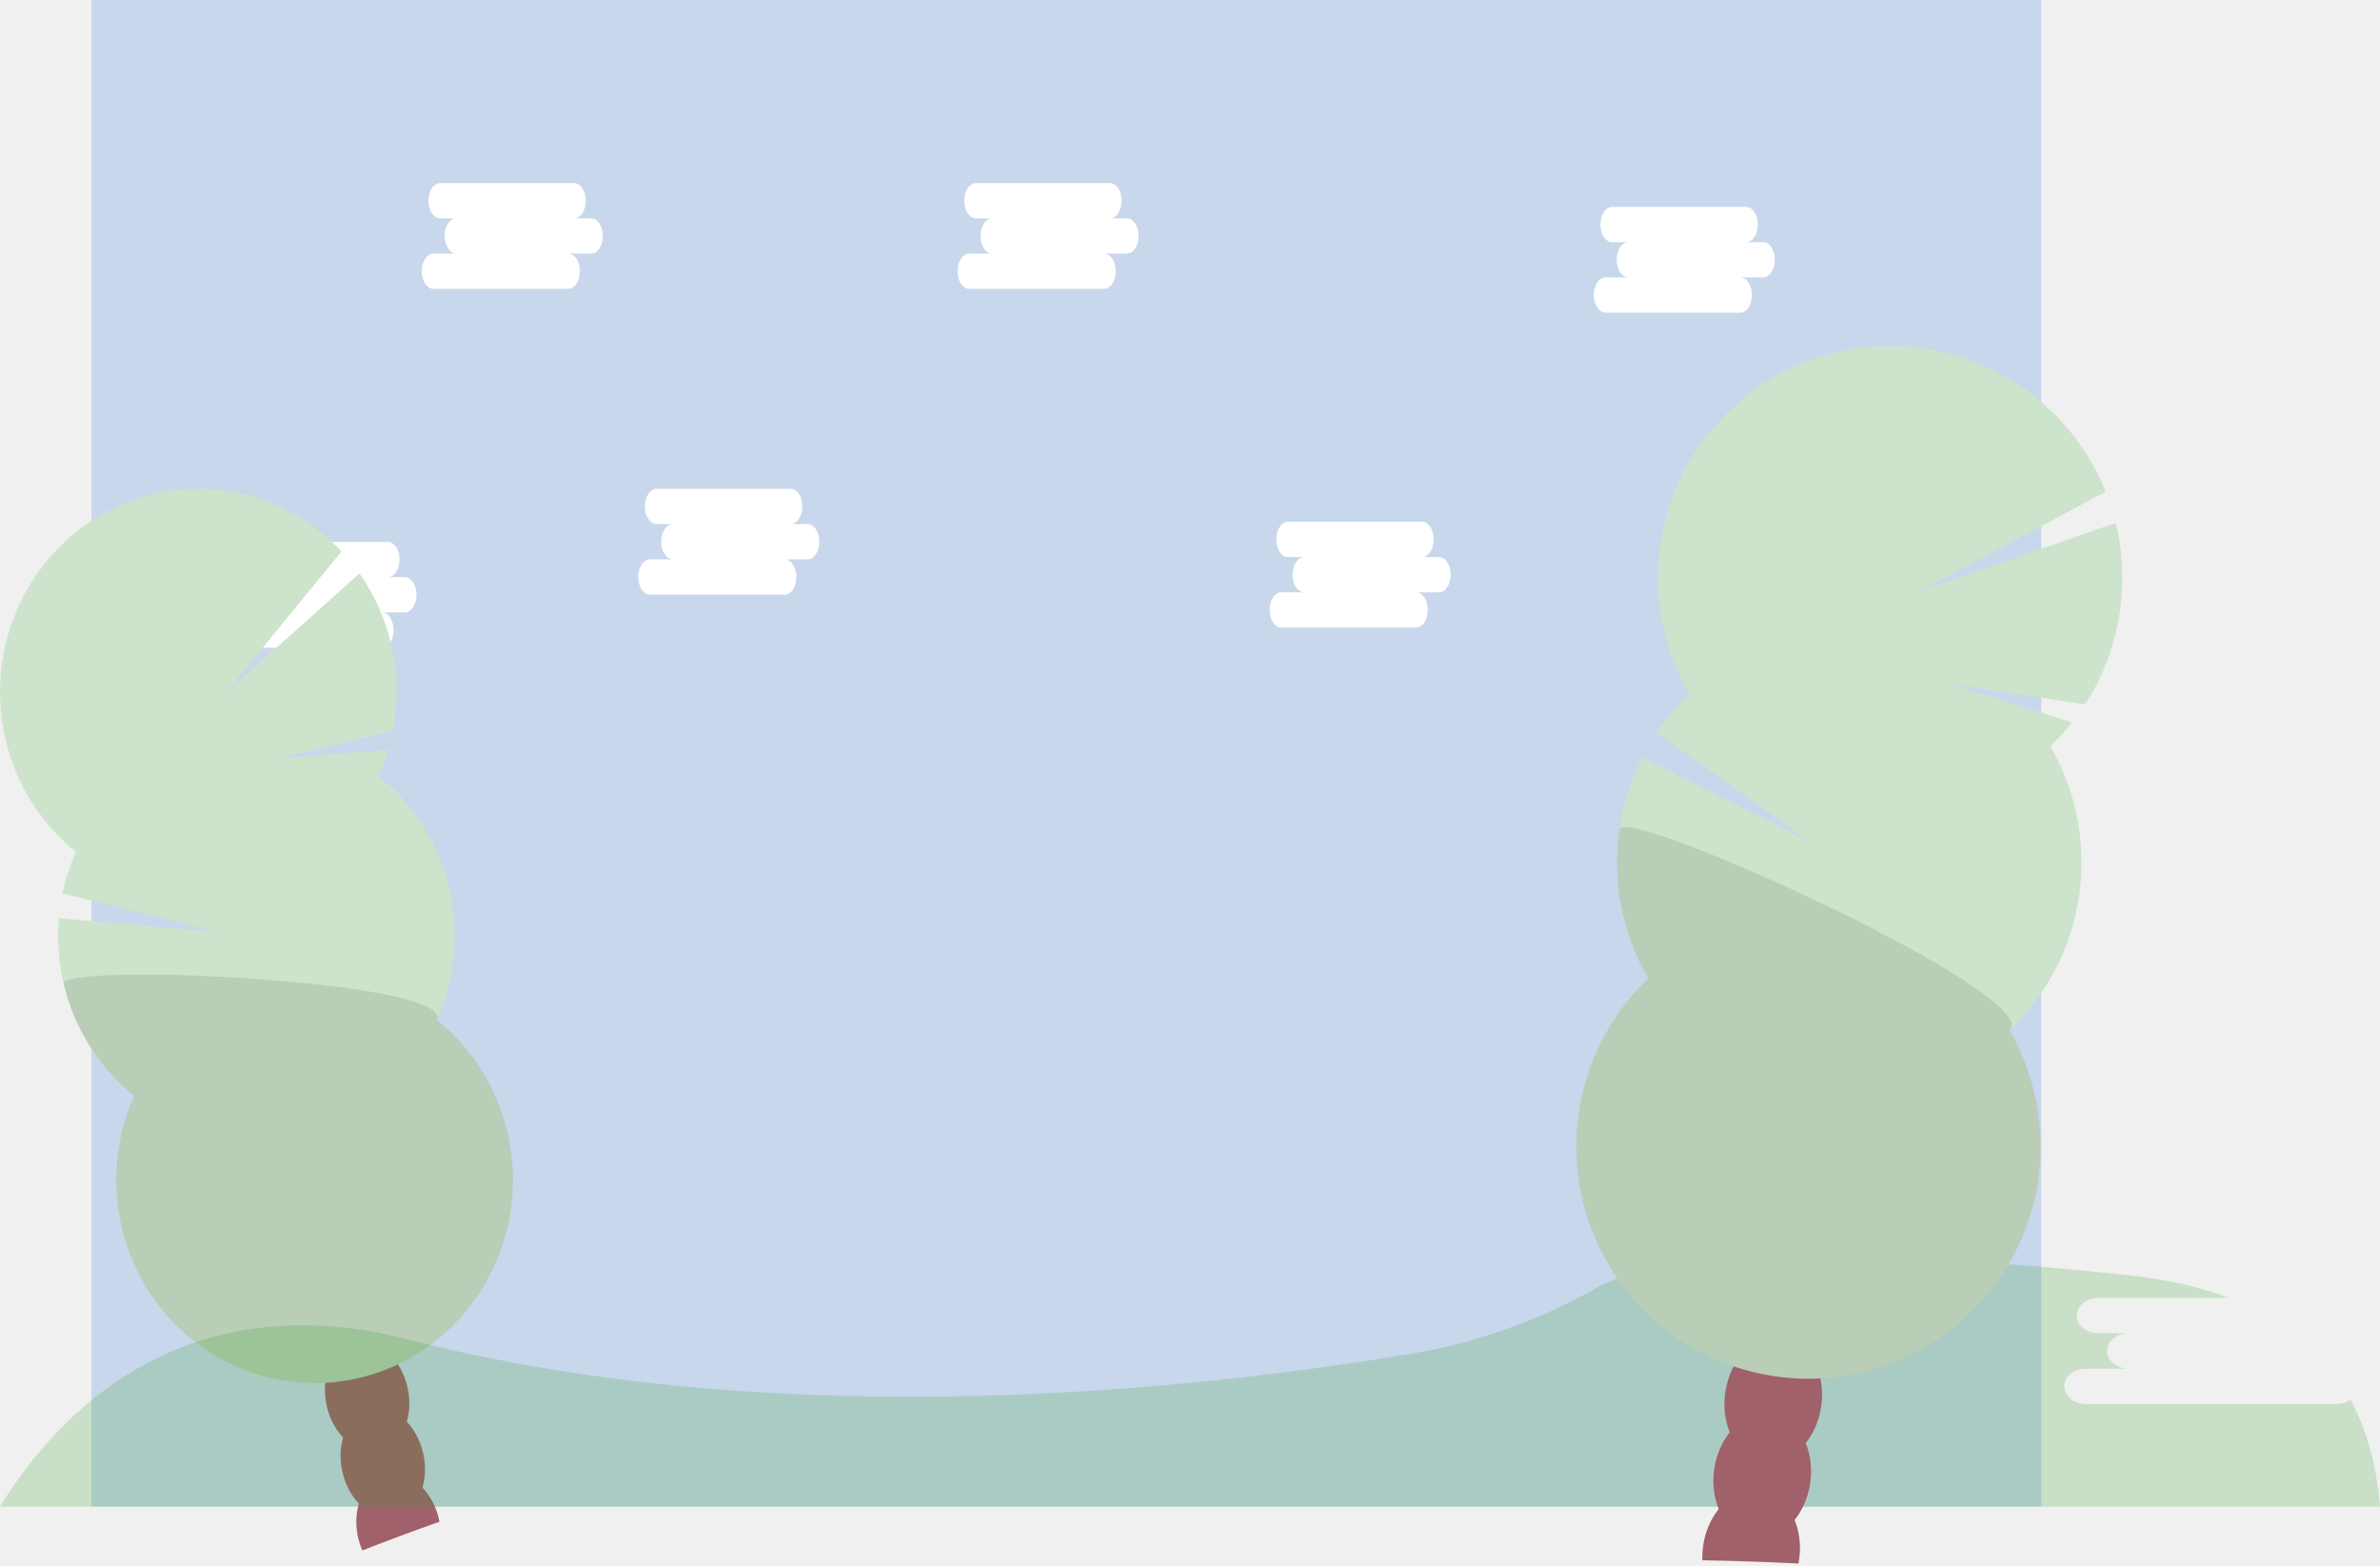
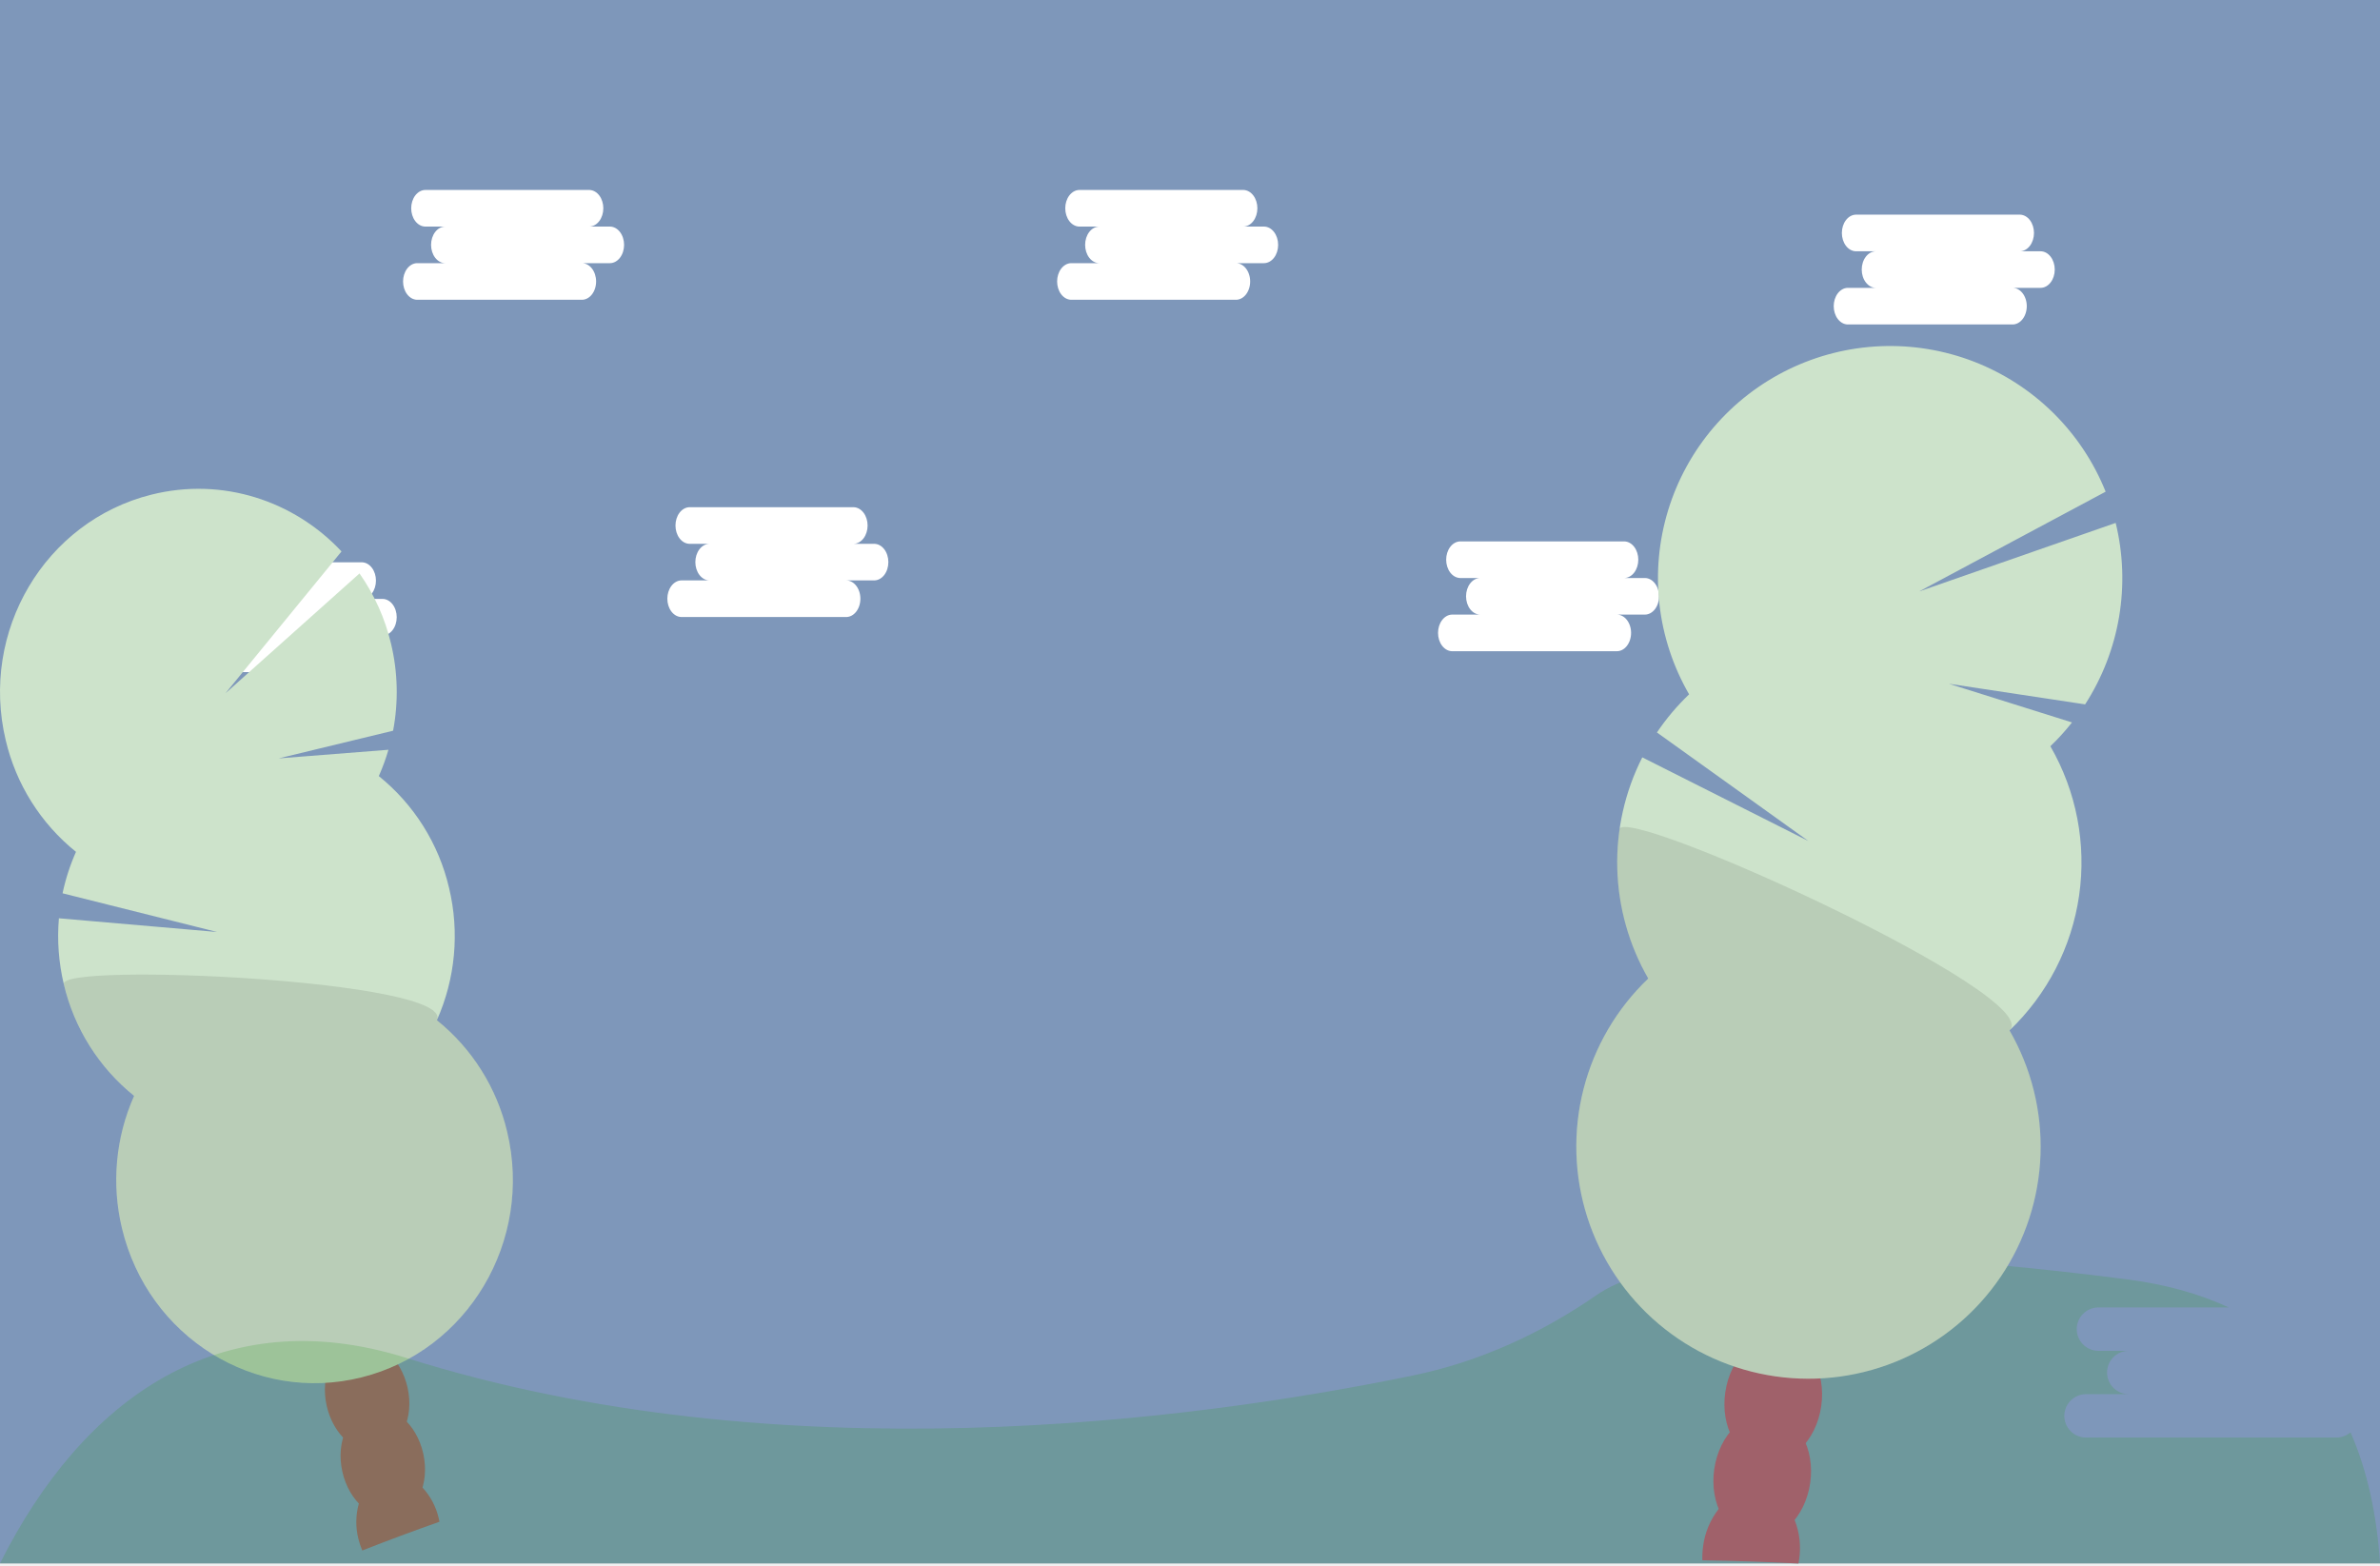
<svg xmlns="http://www.w3.org/2000/svg" width="1300" height="855" viewBox="0 0 1300 855" fill="none">
-   <rect x="50" width="1065" height="823" fill="#C8D7EC" />
-   <path d="M615.58 138.53H602.849C603.702 138.488 604.552 138.707 605.348 139.172C606.145 139.638 606.871 140.341 607.484 141.24C608.097 142.138 608.585 143.215 608.918 144.404C609.251 145.594 609.423 146.873 609.423 148.165C609.423 149.457 609.251 150.736 608.918 151.926C608.585 153.115 608.097 154.192 607.484 155.09C606.871 155.989 606.145 156.692 605.348 157.158C604.552 157.623 603.702 157.842 602.849 157.8H529.204C527.551 157.719 525.984 156.669 524.833 154.871C523.683 153.073 523.04 150.668 523.04 148.165C523.04 145.662 523.683 143.257 524.833 141.459C525.984 139.661 527.551 138.611 529.204 138.53H541.935C540.248 138.53 538.629 137.515 537.436 135.709C536.243 133.903 535.573 131.454 535.573 128.9C535.573 126.346 536.243 123.897 537.436 122.091C538.629 120.285 540.248 119.27 541.935 119.27H532.844C531.191 119.189 529.624 118.139 528.474 116.341C527.323 114.543 526.68 112.138 526.68 109.635C526.68 107.132 527.323 104.727 528.474 102.929C529.624 101.131 531.191 100.081 532.844 100H606.489C608.142 100.081 609.709 101.131 610.859 102.929C612.01 104.727 612.653 107.132 612.653 109.635C612.653 112.138 612.01 114.543 610.859 116.341C609.709 118.139 608.142 119.189 606.489 119.27H615.58C617.267 119.27 618.885 120.285 620.079 122.091C621.272 123.897 621.942 126.346 621.942 128.9C621.942 131.454 621.272 133.903 620.079 135.709C618.885 137.515 617.267 138.53 615.58 138.53Z" fill="white" />
-   <path d="M963.092 151.53H950.361C951.214 151.488 952.064 151.707 952.86 152.172C953.657 152.638 954.383 153.341 954.996 154.24C955.61 155.138 956.097 156.215 956.43 157.404C956.763 158.594 956.935 159.873 956.935 161.165C956.935 162.457 956.763 163.736 956.43 164.926C956.097 166.115 955.61 167.192 954.996 168.09C954.383 168.989 953.657 169.692 952.86 170.158C952.064 170.623 951.214 170.842 950.361 170.8H876.716C875.063 170.719 873.496 169.669 872.346 167.871C871.195 166.073 870.552 163.668 870.552 161.165C870.552 158.662 871.195 156.257 872.346 154.459C873.496 152.661 875.063 151.611 876.716 151.53H889.447C887.76 151.53 886.141 150.515 884.948 148.709C883.755 146.903 883.085 144.454 883.085 141.9C883.085 139.346 883.755 136.897 884.948 135.091C886.141 133.285 887.76 132.27 889.447 132.27H880.356C878.704 132.189 877.136 131.139 875.986 129.341C874.836 127.543 874.193 125.138 874.193 122.635C874.193 120.132 874.836 117.727 875.986 115.929C877.136 114.131 878.704 113.081 880.356 113H954.001C955.654 113.081 957.221 114.131 958.371 115.929C959.522 117.727 960.165 120.132 960.165 122.635C960.165 125.138 959.522 127.543 958.371 129.341C957.221 131.139 955.654 132.189 954.001 132.27H963.092C964.779 132.27 966.398 133.285 967.591 135.091C968.784 136.897 969.454 139.346 969.454 141.9C969.454 144.454 968.784 146.903 967.591 148.709C966.398 150.515 964.779 151.53 963.092 151.53Z" fill="white" />
-   <path d="M322.903 138.53H310.171C311.025 138.488 311.875 138.707 312.671 139.172C313.467 139.638 314.194 140.341 314.807 141.24C315.42 142.138 315.908 143.215 316.241 144.404C316.574 145.594 316.745 146.873 316.745 148.165C316.745 149.457 316.574 150.736 316.241 151.926C315.908 153.115 315.42 154.192 314.807 155.09C314.194 155.989 313.467 156.692 312.671 157.158C311.875 157.623 311.025 157.842 310.171 157.8H236.527C234.874 157.719 233.307 156.669 232.156 154.871C231.006 153.073 230.363 150.668 230.363 148.165C230.363 145.662 231.006 143.257 232.156 141.459C233.307 139.661 234.874 138.611 236.527 138.53H249.258C247.57 138.53 245.952 137.515 244.759 135.709C243.566 133.903 242.895 131.454 242.895 128.9C242.895 126.346 243.566 123.897 244.759 122.091C245.952 120.285 247.57 119.27 249.258 119.27H240.167C238.514 119.189 236.947 118.139 235.797 116.341C234.646 114.543 234.003 112.138 234.003 109.635C234.003 107.132 234.646 104.727 235.797 102.929C236.947 101.131 238.514 100.081 240.167 100H313.812C315.464 100.081 317.032 101.131 318.182 102.929C319.332 104.727 319.975 107.132 319.975 109.635C319.975 112.138 319.332 114.543 318.182 116.341C317.032 118.139 315.464 119.189 313.812 119.27H322.903C324.59 119.27 326.208 120.285 327.401 122.091C328.594 123.897 329.265 126.346 329.265 128.9C329.265 131.454 328.594 133.903 327.401 135.709C326.208 137.515 324.59 138.53 322.903 138.53Z" fill="white" />
-   <path d="M786.032 323.53H773.301C774.154 323.488 775.005 323.707 775.801 324.172C776.597 324.638 777.324 325.341 777.937 326.24C778.55 327.138 779.038 328.215 779.371 329.404C779.704 330.594 779.875 331.873 779.875 333.165C779.875 334.457 779.704 335.736 779.371 336.926C779.038 338.115 778.55 339.192 777.937 340.09C777.324 340.989 776.597 341.692 775.801 342.158C775.005 342.623 774.154 342.842 773.301 342.8H699.656C698.004 342.719 696.436 341.669 695.286 339.871C694.136 338.073 693.493 335.668 693.493 333.165C693.493 330.662 694.136 328.257 695.286 326.459C696.436 324.661 698.004 323.611 699.656 323.53H712.388C710.7 323.53 709.082 322.515 707.889 320.709C706.696 318.903 706.025 316.454 706.025 313.9C706.025 311.346 706.696 308.897 707.889 307.091C709.082 305.285 710.7 304.27 712.388 304.27H703.297C701.644 304.189 700.077 303.139 698.926 301.341C697.776 299.543 697.133 297.138 697.133 294.635C697.133 292.132 697.776 289.727 698.926 287.929C700.077 286.131 701.644 285.081 703.297 285H776.942C778.594 285.081 780.162 286.131 781.312 287.929C782.462 289.727 783.105 292.132 783.105 294.635C783.105 297.138 782.462 299.543 781.312 301.341C780.162 303.139 778.594 304.189 776.942 304.27H786.032C787.72 304.27 789.338 305.285 790.531 307.091C791.724 308.897 792.395 311.346 792.395 313.9C792.395 316.454 791.724 318.903 790.531 320.709C789.338 322.515 787.72 323.53 786.032 323.53Z" fill="white" />
-   <path d="M441.162 305.53H428.431C429.284 305.488 430.134 305.707 430.931 306.172C431.727 306.638 432.453 307.341 433.067 308.24C433.68 309.138 434.168 310.215 434.501 311.404C434.834 312.594 435.005 313.873 435.005 315.165C435.005 316.457 434.834 317.736 434.501 318.926C434.168 320.115 433.68 321.192 433.067 322.09C432.453 322.989 431.727 323.692 430.931 324.158C430.134 324.623 429.284 324.842 428.431 324.8H354.786C353.134 324.719 351.566 323.669 350.416 321.871C349.266 320.073 348.623 317.668 348.623 315.165C348.623 312.662 349.266 310.257 350.416 308.459C351.566 306.661 353.134 305.611 354.786 305.53H367.517C365.83 305.53 364.212 304.515 363.019 302.709C361.825 300.903 361.155 298.454 361.155 295.9C361.155 293.346 361.825 290.897 363.019 289.091C364.212 287.285 365.83 286.27 367.517 286.27H358.427C356.774 286.189 355.207 285.139 354.056 283.341C352.906 281.543 352.263 279.138 352.263 276.635C352.263 274.132 352.906 271.727 354.056 269.929C355.207 268.131 356.774 267.081 358.427 267H432.071C433.724 267.081 435.292 268.131 436.442 269.929C437.592 271.727 438.235 274.132 438.235 276.635C438.235 279.138 437.592 281.543 436.442 283.341C435.292 285.139 433.724 286.189 432.071 286.27H441.162C442.85 286.27 444.468 287.285 445.661 289.091C446.854 290.897 447.525 293.346 447.525 295.9C447.525 298.454 446.854 300.903 445.661 302.709C444.468 304.515 442.85 305.53 441.162 305.53Z" fill="white" />
-   <path d="M221.159 334.53H208.428C209.281 334.488 210.131 334.707 210.928 335.172C211.724 335.638 212.45 336.341 213.064 337.24C213.677 338.138 214.165 339.215 214.498 340.404C214.831 341.594 215.002 342.873 215.002 344.165C215.002 345.457 214.831 346.736 214.498 347.926C214.165 349.115 213.677 350.192 213.064 351.09C212.45 351.989 211.724 352.692 210.928 353.158C210.131 353.623 209.281 353.842 208.428 353.8H134.783C133.131 353.719 131.563 352.669 130.413 350.871C129.263 349.073 128.62 346.668 128.62 344.165C128.62 341.662 129.263 339.257 130.413 337.459C131.563 335.661 133.131 334.611 134.783 334.53H147.514C145.827 334.53 144.209 333.515 143.016 331.709C141.823 329.903 141.152 327.454 141.152 324.9C141.152 322.346 141.823 319.897 143.016 318.091C144.209 316.285 145.827 315.27 147.514 315.27H138.424C136.771 315.189 135.204 314.139 134.053 312.341C132.903 310.543 132.26 308.138 132.26 305.635C132.26 303.132 132.903 300.727 134.053 298.929C135.204 297.131 136.771 296.081 138.424 296H212.069C213.721 296.081 215.289 297.131 216.439 298.929C217.589 300.727 218.232 303.132 218.232 305.635C218.232 308.138 217.589 310.543 216.439 312.341C215.289 314.139 213.721 315.189 212.069 315.27H221.159C222.847 315.27 224.465 316.285 225.658 318.091C226.851 319.897 227.522 322.346 227.522 324.9C227.522 327.454 226.851 329.903 225.658 331.709C224.465 333.515 222.847 334.53 221.159 334.53Z" fill="white" />
+   <rect width="1300" height="854" fill="#7E97BA" />
+   <path d="M690.379 143.748H674.839C675.88 143.705 676.918 143.932 677.89 144.415C678.862 144.898 679.749 145.627 680.497 146.56C681.246 147.492 681.841 148.609 682.247 149.844C682.654 151.078 682.863 152.405 682.863 153.746C682.863 155.087 682.654 156.414 682.247 157.648C681.841 158.883 681.246 160 680.497 160.932C679.749 161.865 678.862 162.594 677.89 163.077C676.918 163.56 675.88 163.787 674.839 163.744H584.944C582.926 163.66 581.013 162.57 579.609 160.704C578.205 158.839 577.42 156.343 577.42 153.746C577.42 151.149 578.205 148.653 579.609 146.788C581.013 144.922 582.926 143.832 584.944 143.748H600.484C598.424 143.748 596.449 142.695 594.993 140.821C593.536 138.947 592.718 136.406 592.718 133.755C592.718 131.105 593.536 128.563 594.993 126.689C596.449 124.815 598.424 123.763 600.484 123.763H589.387C587.37 123.679 585.457 122.589 584.053 120.723C582.649 118.857 581.863 116.362 581.863 113.765C581.863 111.167 582.649 108.672 584.053 106.806C585.457 104.94 587.37 103.85 589.387 103.767H679.282C681.3 103.85 683.213 104.94 684.617 106.806C686.021 108.672 686.806 111.167 686.806 113.765C686.806 116.362 686.021 118.857 684.617 120.723C683.213 122.589 681.3 123.679 679.282 123.763H690.379C692.439 123.763 694.414 124.815 695.871 126.689C697.327 128.563 698.145 131.105 698.145 133.755C698.145 136.406 697.327 138.947 695.871 140.821C694.414 142.695 692.439 143.748 690.379 143.748Z" fill="white" />
+   <path d="M1114.57 157.238H1099.03C1100.07 157.194 1101.11 157.421 1102.08 157.904C1103.05 158.387 1103.94 159.117 1104.69 160.049C1105.44 160.982 1106.03 162.099 1106.44 163.333C1106.85 164.568 1107.06 165.895 1107.06 167.236C1107.06 168.576 1106.85 169.903 1106.44 171.138C1106.03 172.372 1105.44 173.489 1104.69 174.422C1103.94 175.354 1103.05 176.084 1102.08 176.567C1101.11 177.05 1100.07 177.277 1099.03 177.233H1009.14C1007.12 177.15 1005.21 176.06 1003.8 174.194C1002.4 172.328 1001.61 169.833 1001.61 167.236C1001.61 164.638 1002.4 162.143 1003.8 160.277C1005.21 158.411 1007.12 157.321 1009.14 157.238H1024.68C1022.62 157.238 1020.64 156.185 1019.19 154.311C1017.73 152.437 1016.91 149.895 1016.91 147.245C1016.91 144.595 1017.73 142.053 1019.19 140.179C1020.64 138.305 1022.62 137.252 1024.68 137.252H1013.58C1011.56 137.169 1009.65 136.079 1008.25 134.213C1006.84 132.347 1006.06 129.851 1006.06 127.254C1006.06 124.657 1006.84 122.162 1008.25 120.296C1009.65 118.43 1011.56 117.34 1013.58 117.256H1103.48C1105.49 117.34 1107.41 118.43 1108.81 120.296C1110.21 122.162 1111 124.657 1111 127.254C1111 129.851 1110.21 132.347 1108.81 134.213C1107.41 136.079 1105.49 137.169 1103.48 137.252H1114.57C1116.63 137.252 1118.61 138.305 1120.06 140.179C1121.52 142.053 1122.34 144.595 1122.34 147.245C1122.34 149.895 1121.52 152.437 1120.06 154.311C1118.61 156.185 1116.63 157.238 1114.57 157.238Z" fill="white" />
+   <path d="M333.12 143.748H317.58C318.622 143.705 319.659 143.932 320.631 144.415C321.603 144.898 322.49 145.627 323.238 146.56C323.987 147.492 324.582 148.609 324.989 149.844C325.395 151.078 325.605 152.405 325.605 153.746C325.605 155.087 325.395 156.414 324.989 157.648C324.582 158.883 323.987 160 323.238 160.932C322.49 161.865 321.603 162.594 320.631 163.077C319.659 163.56 318.622 163.787 317.58 163.744H227.685C225.667 163.66 223.754 162.57 222.35 160.704C220.946 158.839 220.161 156.343 220.161 153.746C220.161 151.149 220.946 148.653 222.35 146.788C223.754 144.922 225.667 143.832 227.685 143.748H243.225C241.166 143.748 239.19 142.695 237.734 140.821C236.277 138.947 235.459 136.406 235.459 133.755C235.459 131.105 236.277 128.563 237.734 126.689C239.19 124.815 241.166 123.763 243.225 123.763H232.129C230.111 123.679 228.198 122.589 226.794 120.723C225.39 118.857 224.605 116.362 224.605 113.765C224.605 111.167 225.39 108.672 226.794 106.806C228.198 104.94 230.111 103.85 232.129 103.767H322.024C324.041 103.85 325.954 104.94 327.358 106.806C328.762 108.672 329.548 111.167 329.548 113.765C329.548 116.362 328.762 118.857 327.358 120.723C325.954 122.589 324.041 123.679 322.024 123.763H333.12C335.18 123.763 337.156 124.815 338.612 126.689C340.068 128.563 340.887 131.105 340.887 133.755C340.887 136.406 340.068 138.947 338.612 140.821C337.156 142.695 335.18 143.748 333.12 143.748Z" fill="white" />
+   <path d="M898.443 335.716H882.903C883.944 335.673 884.982 335.9 885.954 336.383C886.926 336.866 887.813 337.595 888.561 338.528C889.31 339.461 889.905 340.578 890.311 341.812C890.718 343.047 890.927 344.374 890.927 345.714C890.927 347.055 890.718 348.382 890.311 349.617C889.905 350.851 889.31 351.968 888.561 352.901C887.813 353.833 886.926 354.563 885.954 355.046C884.982 355.529 883.944 355.755 882.903 355.712H793.008C790.99 355.629 789.077 354.539 787.673 352.673C786.269 350.807 785.484 348.312 785.484 345.714C785.484 343.117 786.269 340.622 787.673 338.756C789.077 336.89 790.99 335.8 793.008 335.716H808.548C806.488 335.716 804.513 334.664 803.057 332.79C801.6 330.916 800.782 328.374 800.782 325.724C800.782 323.073 801.6 320.532 803.057 318.658C804.513 316.784 806.488 315.731 808.548 315.731H797.451C795.434 315.647 793.521 314.557 792.117 312.691C790.712 310.826 789.927 308.33 789.927 305.733C789.927 303.136 790.712 300.64 792.117 298.775C793.521 296.909 795.434 295.819 797.451 295.735H887.346C889.364 295.819 891.277 296.909 892.681 298.775C894.085 300.64 894.87 303.136 894.87 305.733C894.87 308.33 894.085 310.826 892.681 312.691C891.277 314.557 889.364 315.647 887.346 315.731H898.443C900.503 315.731 902.478 316.784 903.935 318.658C905.391 320.532 906.209 323.073 906.209 325.724C906.209 328.374 905.391 330.916 903.935 332.79C902.478 334.664 900.503 335.716 898.443 335.716Z" fill="white" />
+   <path d="M477.475 317.038H461.935C462.977 316.995 464.014 317.222 464.986 317.705C465.958 318.188 466.845 318.917 467.593 319.85C468.342 320.783 468.937 321.9 469.344 323.134C469.75 324.369 469.96 325.696 469.96 327.036C469.96 328.377 469.75 329.704 469.344 330.939C468.937 332.173 468.342 333.29 467.593 334.223C466.845 335.155 465.958 335.885 464.986 336.368C464.014 336.851 462.977 337.077 461.935 337.034H372.04C370.022 336.951 368.109 335.861 366.705 333.995C365.301 332.129 364.516 329.634 364.516 327.036C364.516 324.439 365.301 321.944 366.705 320.078C368.109 318.212 370.022 317.122 372.04 317.038H387.58C385.521 317.038 383.545 315.986 382.089 314.112C380.632 312.238 379.814 309.696 379.814 307.046C379.814 304.395 380.632 301.854 382.089 299.98C383.545 298.106 385.521 297.053 387.58 297.053H376.483C374.466 296.969 372.553 295.879 371.149 294.013C369.745 292.148 368.96 289.652 368.96 287.055C368.96 284.458 369.745 281.962 371.149 280.097C372.553 278.231 374.466 277.141 376.483 277.057H466.379C468.396 277.141 470.309 278.231 471.713 280.097C473.117 281.962 473.903 284.458 473.903 287.055C473.903 289.652 473.117 292.148 471.713 294.013C470.309 295.879 468.396 296.969 466.379 297.053H477.475C479.535 297.053 481.51 298.106 482.967 299.98C484.423 301.854 485.242 304.395 485.242 307.046C485.242 309.696 484.423 312.238 482.967 314.112C481.51 315.986 479.535 317.038 477.475 317.038Z" fill="white" />
+   <path d="M208.927 347.131H193.386C194.428 347.088 195.465 347.314 196.437 347.797C197.409 348.28 198.296 349.01 199.045 349.942C199.793 350.875 200.388 351.992 200.795 353.226C201.201 354.461 201.411 355.788 201.411 357.129C201.411 358.469 201.201 359.796 200.795 361.031C200.388 362.265 199.793 363.382 199.045 364.315C198.296 365.248 197.409 365.977 196.437 366.46C195.465 366.943 194.428 367.17 193.386 367.127H103.491C101.474 367.043 99.561 365.953 98.156 364.087C96.752 362.221 95.967 359.726 95.967 357.129C95.967 354.531 96.752 352.036 98.156 350.17C99.561 348.304 101.474 347.214 103.491 347.131H119.031C116.972 347.131 114.996 346.078 113.54 344.204C112.084 342.33 111.265 339.788 111.265 337.138C111.265 334.488 112.084 331.946 113.54 330.072C114.996 328.198 116.972 327.145 119.031 327.145H107.935C105.917 327.062 104.004 325.972 102.6 324.106C101.196 322.24 100.411 319.745 100.411 317.147C100.411 314.55 101.196 312.055 102.6 310.189C104.004 308.323 105.917 307.233 107.935 307.149H197.83C199.847 307.233 201.76 308.323 203.164 310.189C204.569 312.055 205.354 314.55 205.354 317.147C205.354 319.745 204.569 322.24 203.164 324.106C201.76 325.972 199.847 327.062 197.83 327.145H208.927C210.986 327.145 212.962 328.198 214.418 330.072C215.875 331.946 216.693 334.488 216.693 337.138C216.693 339.788 215.875 342.33 214.418 344.204C212.962 346.078 210.986 347.131 208.927 347.131Z" fill="white" />
  <path d="M195.723 840.406C196.266 842.634 196.988 844.815 197.883 846.926C211.783 841.466 225.836 836.233 240.043 831.226C239.923 830.636 239.803 830.016 239.653 829.406C238.222 823.115 235.167 817.309 230.793 812.566C225.113 806.566 217.793 803.666 210.673 805.436C203.553 807.206 198.383 813.266 196.023 821.236C194.258 827.492 194.155 834.099 195.723 840.406Z" fill="#A1616A" />
  <path d="M215.694 828.477C227.898 825.752 234.834 810.307 231.188 793.981C227.541 777.654 214.693 766.628 202.49 769.354C190.287 772.079 183.35 787.524 186.996 803.85C190.643 820.177 203.491 831.203 215.694 828.477Z" fill="#A1616A" />
  <path d="M207.131 792.461C219.334 789.736 226.271 774.291 222.624 757.965C218.978 741.638 206.129 730.612 193.926 733.338C181.723 736.063 174.787 751.508 178.433 767.834C182.079 784.161 194.928 795.187 207.131 792.461Z" fill="#A1616A" />
  <path d="M198.55 756.467C210.754 753.742 217.69 738.297 214.044 721.97C210.397 705.644 197.549 694.618 185.346 697.344C173.143 700.069 166.206 715.514 169.852 731.84C173.499 748.167 186.347 759.192 198.55 756.467Z" fill="#A1616A" />
  <path d="M189.97 720.463C202.173 717.737 209.109 702.293 205.463 685.966C201.817 669.64 188.968 658.614 176.765 661.34C164.562 664.065 157.625 679.51 161.272 695.836C164.918 712.163 177.767 723.188 189.97 720.463Z" fill="#A1616A" />
  <path d="M206.913 423.926C208.993 419.259 210.751 414.455 212.173 409.546L152.173 414.266L214.713 399.136C217.701 383.409 217.322 367.227 213.603 351.656C210.341 337.872 204.494 324.832 196.373 313.226L123.173 378.676L186.543 301.206C160.673 273.586 121.543 260.446 82.653 270.206C24.543 284.736 -11.067 344.776 3.113 404.306C8.749 428.352 22.262 449.823 41.503 465.306C38.27 472.574 35.813 480.163 34.173 487.946L118.593 509.086L32.173 501.596C31.139 513.663 32.044 525.816 34.853 537.596C40.499 561.64 54.014 583.109 73.253 598.596C63.142 621.298 60.808 646.703 66.613 670.866C80.793 730.396 139.393 766.866 197.503 752.346C255.613 737.826 291.223 677.786 277.043 618.257C271.396 594.213 257.881 572.744 238.643 557.256C248.753 534.555 251.087 509.15 245.283 484.986C239.661 460.923 226.155 439.43 206.913 423.926Z" fill="#CDE3CB" />
  <path opacity="0.1" d="M34.873 537.557C40.519 561.6 54.034 583.069 73.273 598.557C63.162 621.258 60.828 646.663 66.633 670.827C80.813 730.357 139.413 766.827 197.523 752.307C255.633 737.787 291.243 677.747 277.063 618.217C271.416 594.173 257.901 572.704 238.663 557.217C248.403 535.357 31.993 525.487 34.873 537.557Z" fill="black" />
-   <path opacity="0.2" d="M1276.19 766.925H1139.05C1135.97 766.844 1133.05 765.791 1130.91 763.988C1128.77 762.185 1127.57 759.774 1127.57 757.265C1127.57 754.755 1128.77 752.344 1130.91 750.542C1133.05 748.739 1135.97 747.686 1139.05 747.605H1162.76C1159.62 747.605 1156.6 746.588 1154.38 744.777C1152.16 742.966 1150.91 740.51 1150.91 737.95C1150.91 735.389 1152.16 732.933 1154.38 731.123C1156.6 729.312 1159.62 728.295 1162.76 728.295H1145.83C1142.75 728.214 1139.83 727.161 1137.69 725.358C1135.55 723.555 1134.35 721.144 1134.35 718.635C1134.35 716.125 1135.55 713.714 1137.69 711.911C1139.83 710.109 1142.75 709.056 1145.83 708.975H1217.41C1201.53 702.959 1182.96 698.678 1161.56 696.432C966.388 676.009 896.703 689.514 872.121 703.45C841.794 720.595 807.96 733.207 771.801 739.283C651.378 759.526 426.169 783.879 222.047 731.483C120.595 705.416 45.202 749.45 0 823H1300C1298.3 801.625 1293.22 781.894 1283.9 764.609C1281.75 766.106 1279.02 766.927 1276.19 766.925Z" fill="#2C9B22" />
+   <path opacity="0.2" d="M1276.19 785.236H1139.05C1135.97 785.137 1133.05 783.846 1130.91 781.635C1128.77 779.424 1127.57 776.468 1127.57 773.39C1127.57 770.313 1128.77 767.357 1130.91 765.146C1133.05 762.935 1135.97 761.644 1139.05 761.545H1162.76C1159.62 761.545 1156.6 760.297 1154.38 758.077C1152.16 755.856 1150.91 752.845 1150.91 749.705C1150.91 746.565 1152.16 743.553 1154.38 741.333C1156.6 739.113 1159.62 737.865 1162.76 737.865H1145.83C1142.75 737.766 1139.83 736.475 1137.69 734.264C1135.55 732.053 1134.35 729.097 1134.35 726.019C1134.35 722.942 1135.55 719.985 1137.69 717.775C1139.83 715.564 1142.75 714.273 1145.83 714.173H1217.41C1201.53 706.797 1182.96 701.547 1161.56 698.793C966.388 673.749 896.703 690.31 872.121 707.399C841.794 728.423 807.96 743.889 771.801 751.34C651.378 776.163 426.169 806.026 222.047 741.775C120.595 709.809 45.202 763.807 0 854H1300C1298.3 827.788 1293.22 803.592 1283.9 782.396C1281.75 784.232 1279.02 785.239 1276.19 785.236Z" fill="#2C9B22" />
  <path d="M930.289 844.427C929.925 847.031 929.781 849.66 929.859 852.287C947.292 852.567 964.792 853.154 982.359 854.047C982.479 853.357 982.599 852.657 982.699 851.947C983.831 844.615 982.986 837.113 980.249 830.217C976.629 821.397 969.879 815.087 961.429 813.867C952.979 812.647 944.739 816.807 938.789 824.227C934.207 830.083 931.273 837.057 930.289 844.427Z" fill="#A0616A" />
  <path d="M988.766 810.052C991.489 791.105 981.962 774.058 967.487 771.977C953.011 769.896 939.068 783.569 936.345 802.517C933.621 821.464 943.148 838.511 957.624 840.592C972.099 842.673 986.042 829 988.766 810.052Z" fill="#A0616A" />
  <path d="M994.79 768.118C997.514 749.17 987.987 732.123 973.511 730.043C959.035 727.962 945.093 741.635 942.369 760.582C939.645 779.53 949.172 796.576 963.648 798.657C978.124 800.738 992.067 787.065 994.79 768.118Z" fill="#A0616A" />
  <path d="M1000.81 726.193C1003.54 707.245 994.01 690.199 979.535 688.118C965.059 686.037 951.116 699.71 948.392 718.657C945.669 737.605 955.196 754.652 969.672 756.733C984.147 758.813 998.09 745.14 1000.81 726.193Z" fill="#A0616A" />
  <path d="M1006.85 684.26C1009.57 665.312 1000.04 648.266 985.569 646.185C971.093 644.104 957.15 657.777 954.427 676.724C951.703 695.672 961.23 712.719 975.706 714.799C990.181 716.88 1004.12 703.207 1006.85 684.26Z" fill="#A0616A" />
  <path d="M1119.95 407.617C1124.19 403.566 1128.14 399.222 1131.77 394.617L1064.54 373.497L1138.93 384.747C1148.3 370.229 1154.62 353.95 1157.49 336.908C1160.36 319.865 1159.72 302.416 1155.62 285.627L1048.26 323.067L1150.14 268.567C1143.65 252.408 1133.9 237.759 1121.51 225.531C1109.11 213.303 1094.32 203.759 1078.08 197.494C1061.83 191.229 1044.47 188.376 1027.07 189.114C1009.67 189.852 992.612 194.164 976.954 201.783C961.296 209.401 947.374 220.163 936.056 233.396C924.739 246.63 916.267 262.052 911.17 278.703C906.072 295.353 904.458 312.875 906.428 330.177C908.398 347.478 913.909 364.189 922.619 379.267C916.032 385.561 910.142 392.544 905.049 400.097L987.759 459.377L897.049 413.697C887.506 432.516 882.807 453.418 883.376 474.51C883.946 495.603 889.765 516.22 900.309 534.497C883.083 550.92 870.826 571.859 864.94 594.919C859.054 617.98 859.775 642.231 867.022 664.901C874.269 687.571 887.749 707.744 905.92 723.114C924.091 738.484 946.221 748.43 969.779 751.816C993.337 755.202 1017.37 751.89 1039.14 742.26C1060.9 732.629 1079.52 717.069 1092.85 697.357C1106.19 677.646 1113.71 654.579 1114.56 630.794C1115.41 607.01 1109.54 583.467 1097.64 562.857C1118.22 543.23 1131.62 517.253 1135.66 489.099C1139.71 460.945 1134.17 432.248 1119.95 407.617Z" fill="#CDE3CB" />
  <path opacity="0.1" d="M884.599 453.017C880.51 481.171 886.045 509.882 900.309 534.497C883.083 550.92 870.826 571.859 864.94 594.919C859.054 617.98 859.775 642.231 867.022 664.901C874.269 687.571 887.749 707.744 905.92 723.114C924.091 738.484 946.221 748.43 969.779 751.816C993.337 755.202 1017.37 751.89 1039.14 742.26C1060.9 732.629 1079.52 717.069 1092.85 697.357C1106.19 677.646 1113.71 654.579 1114.56 630.794C1115.41 607.01 1109.54 583.467 1097.64 562.857C1117.54 543.907 886.629 438.927 884.599 453.017Z" fill="black" />
</svg>
